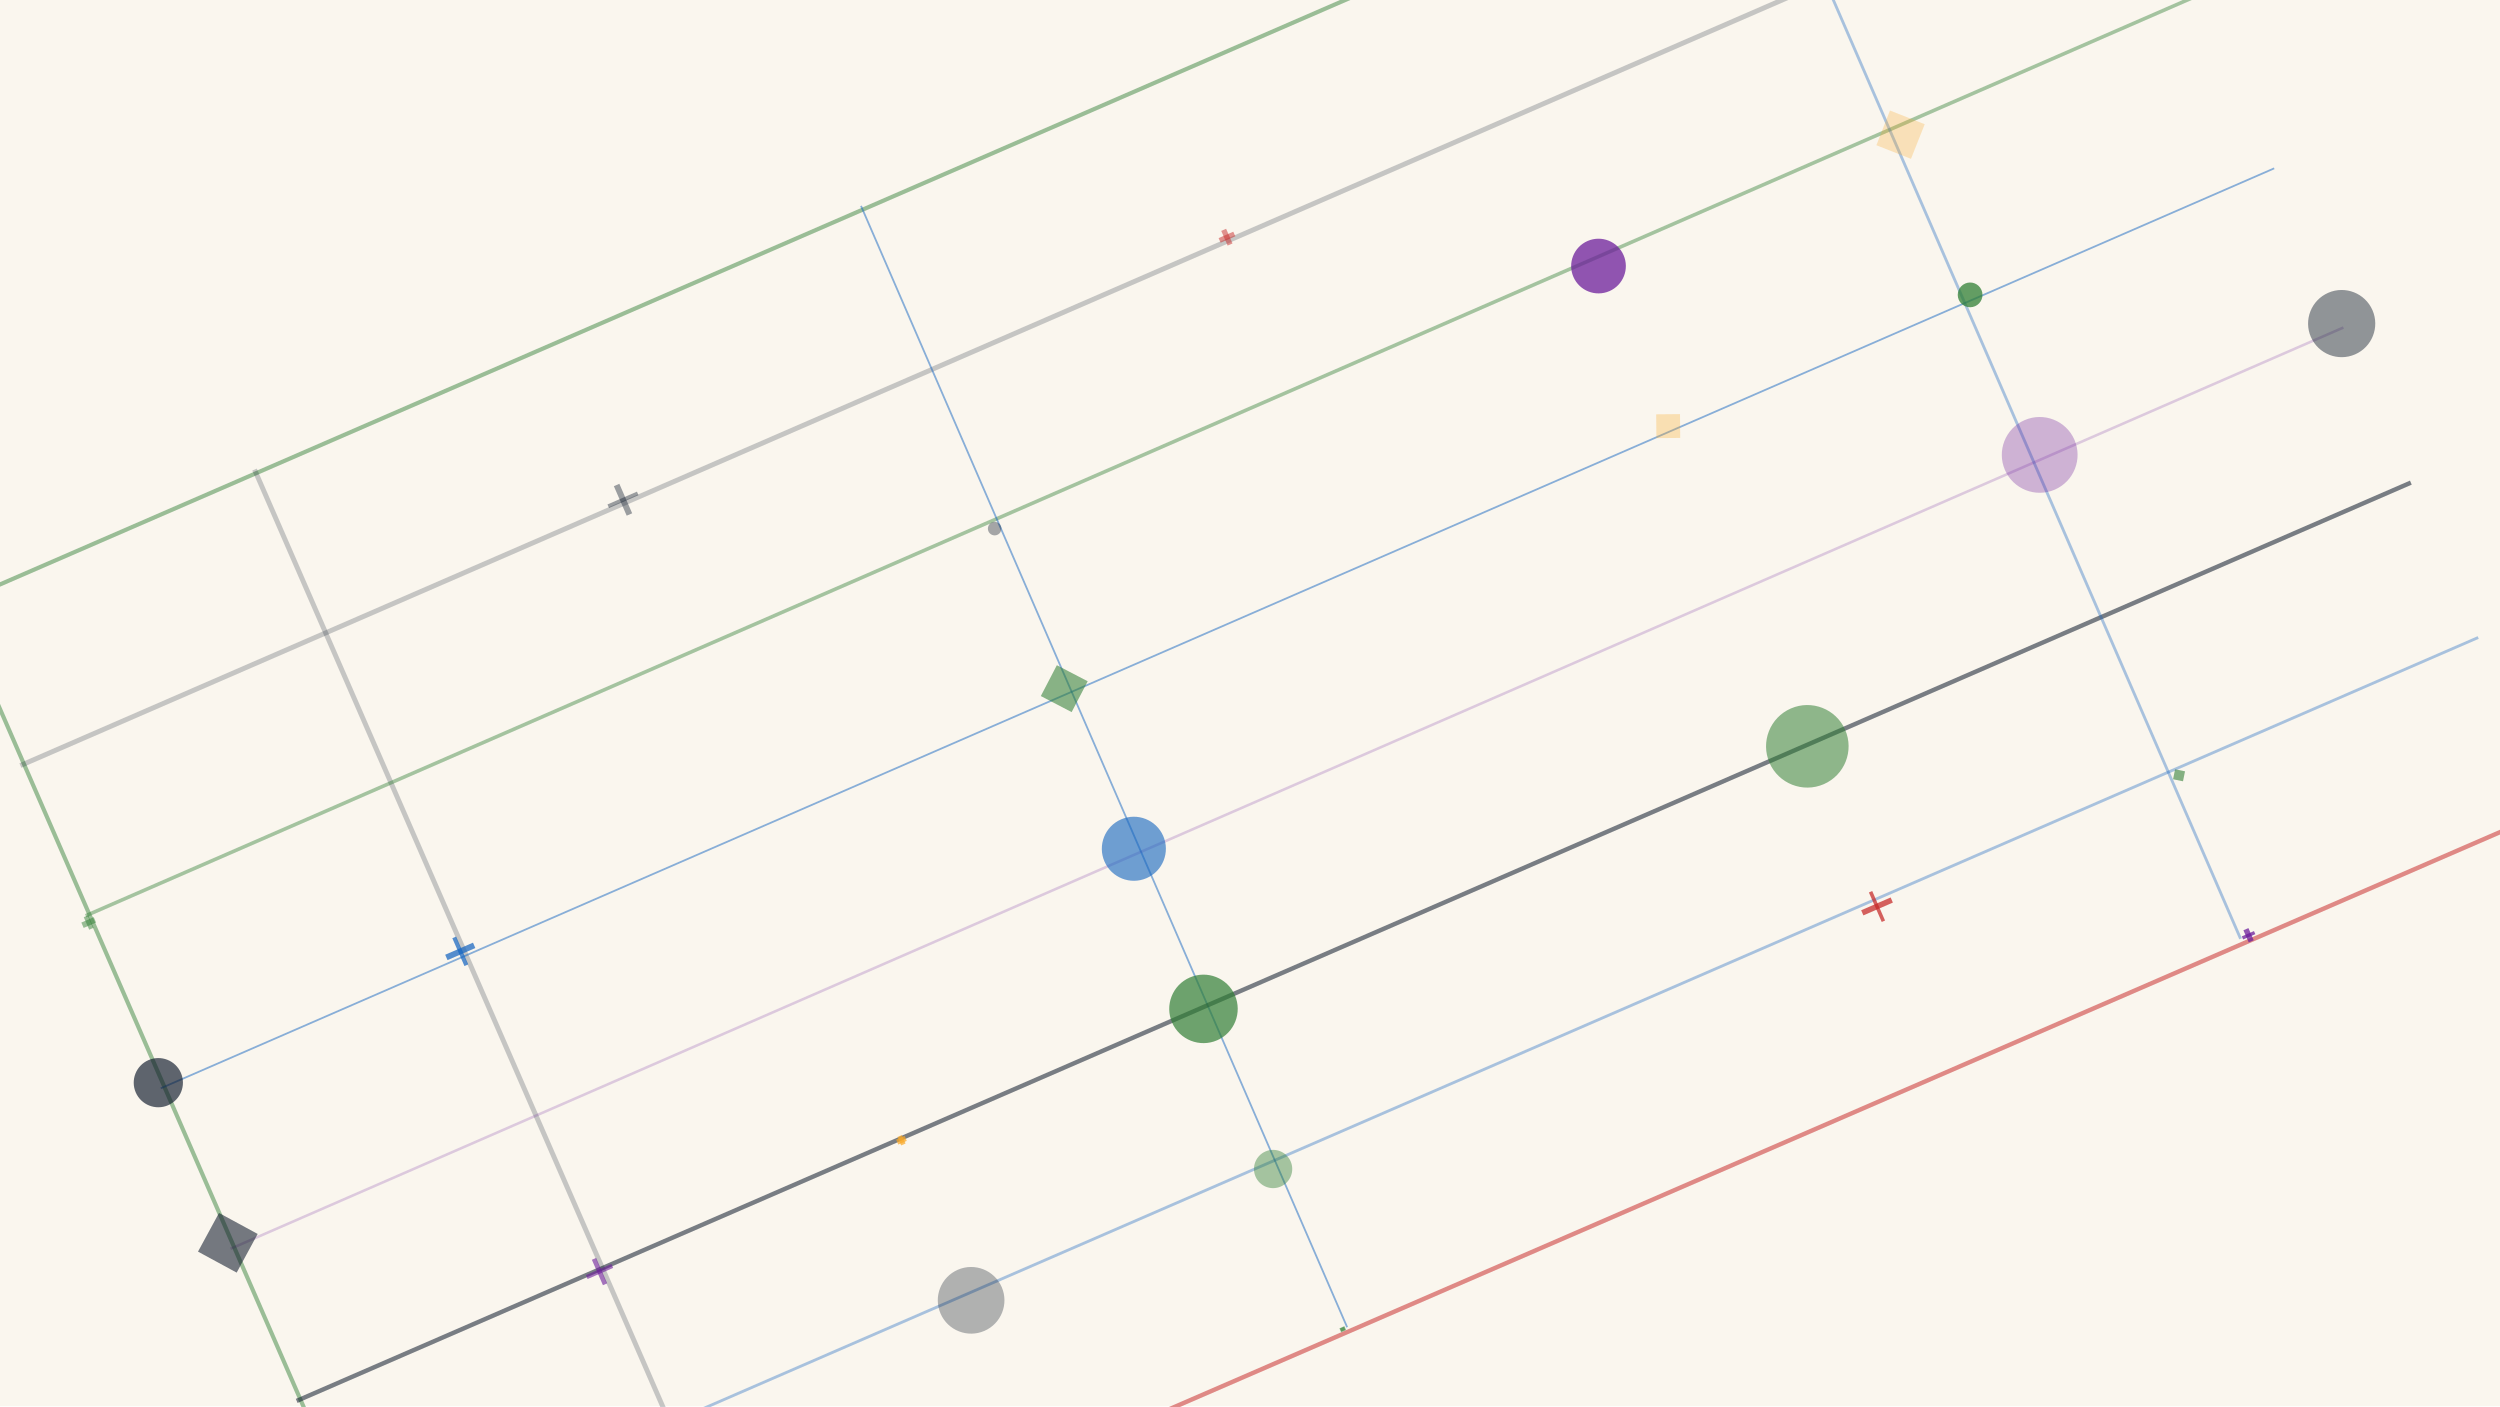
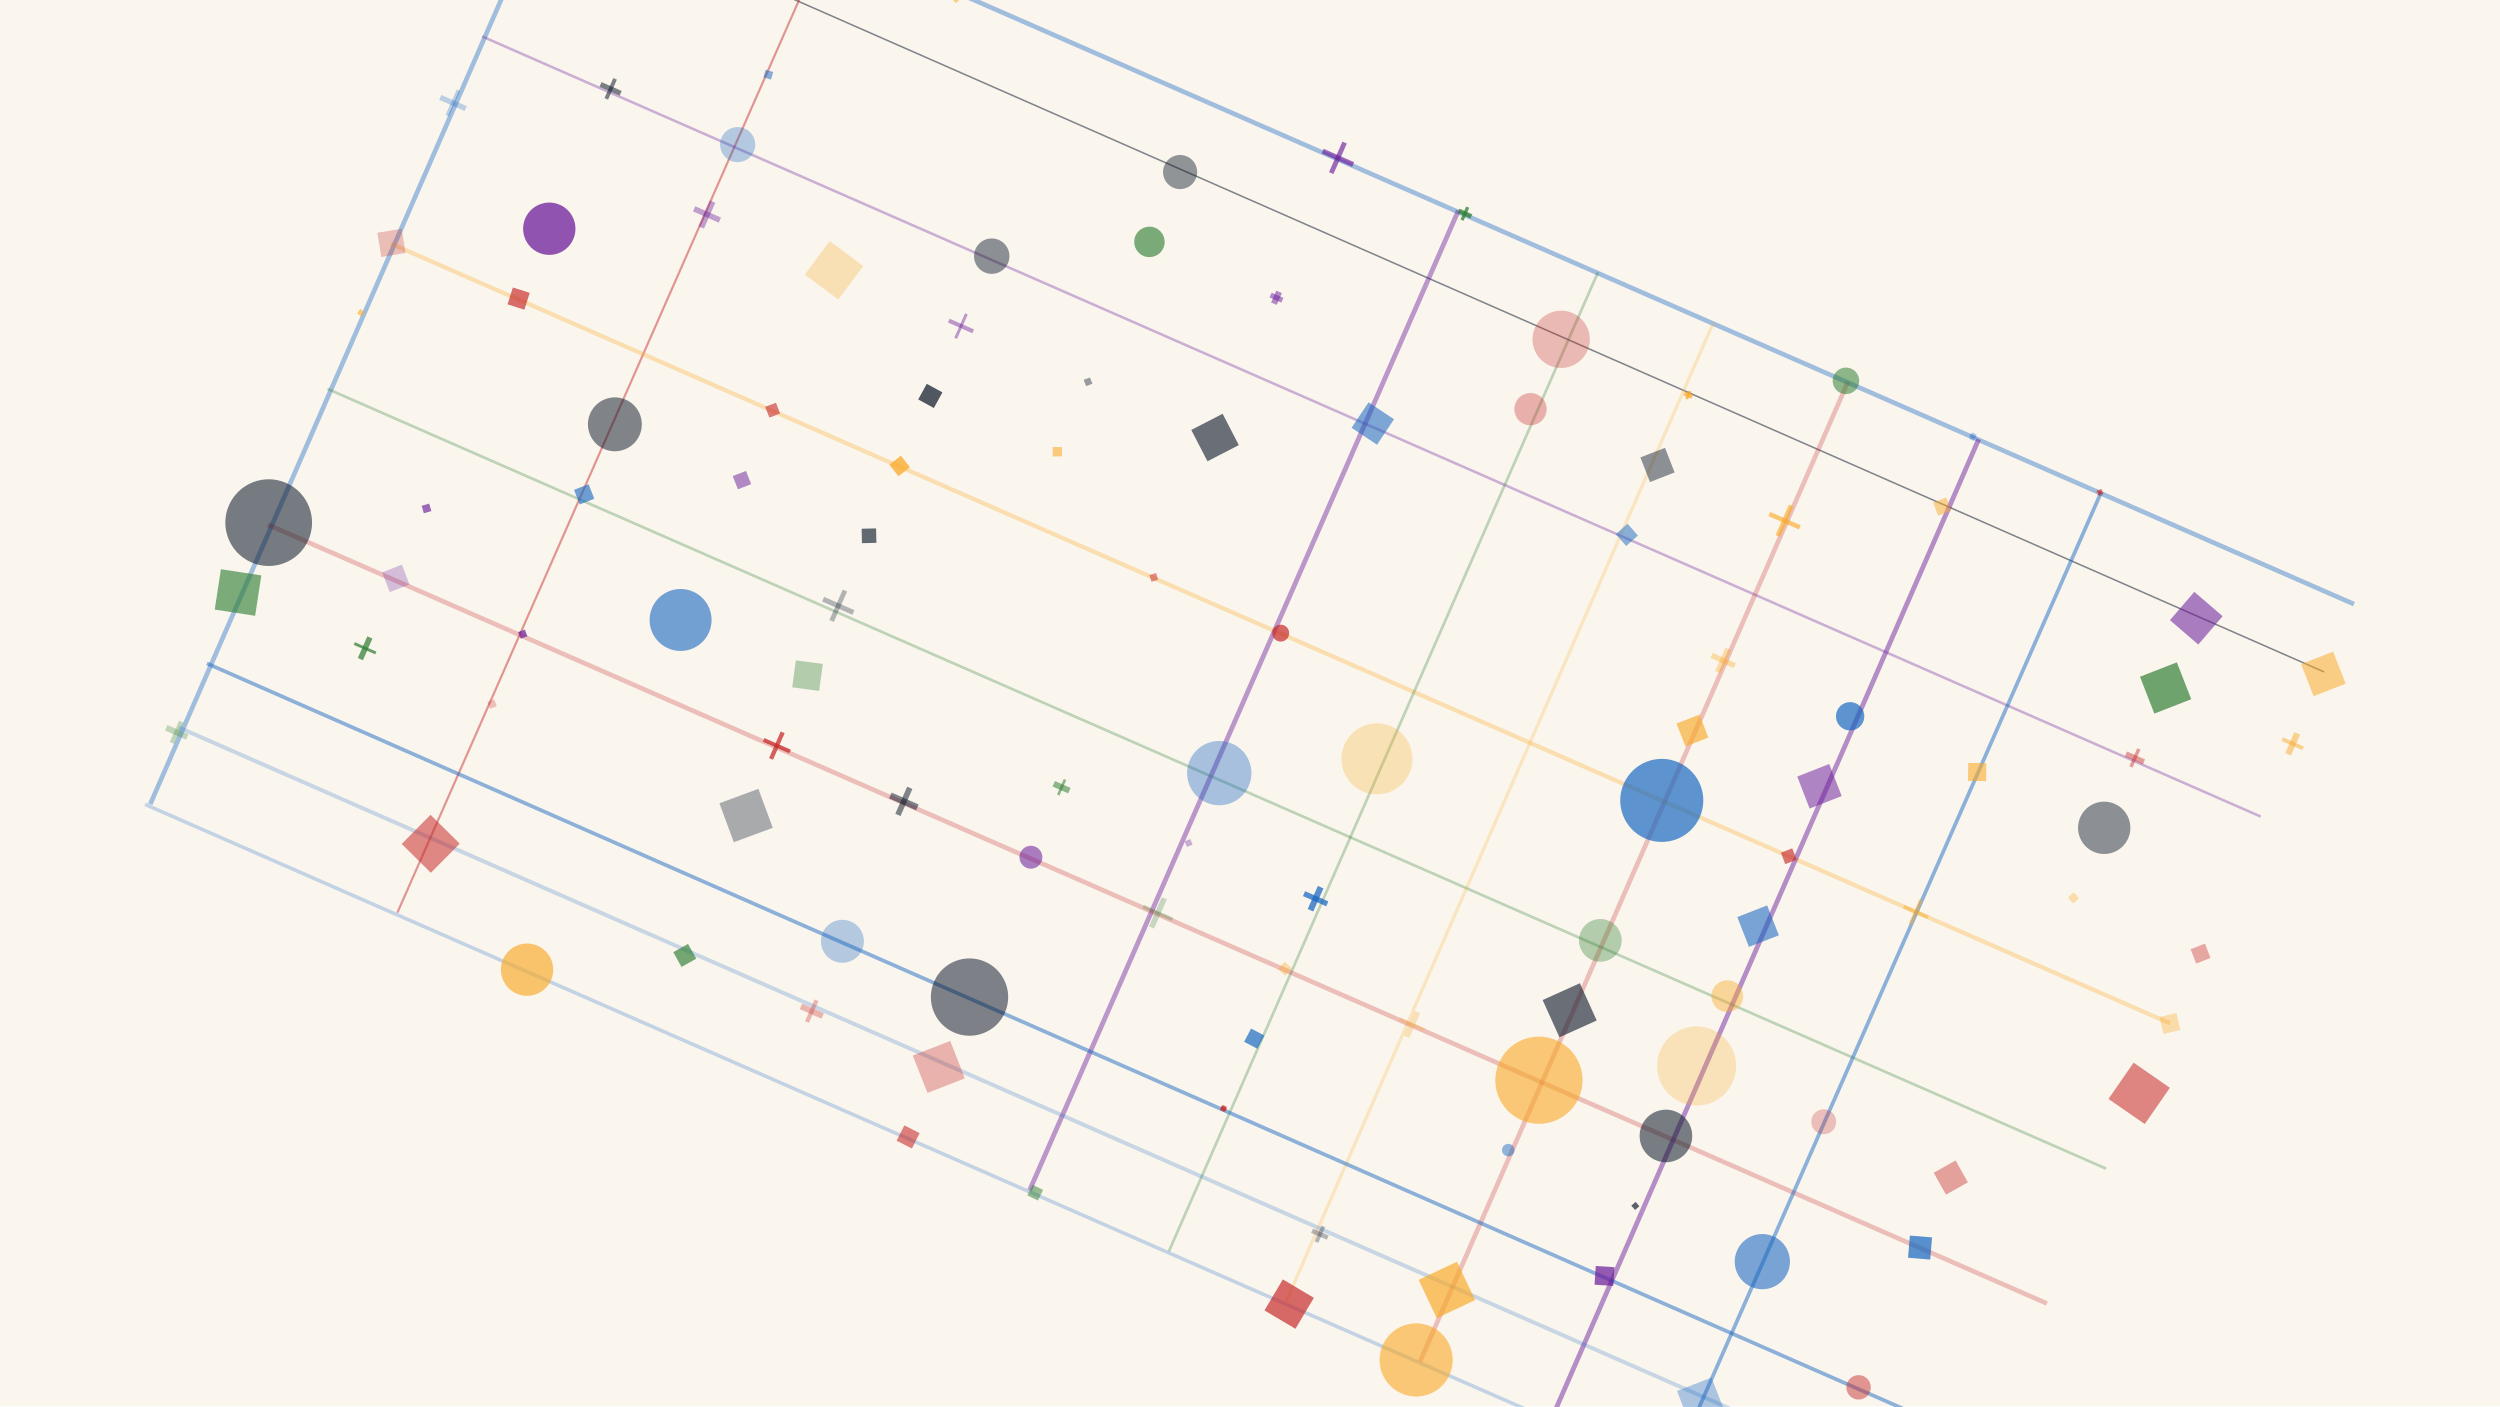
<svg xmlns="http://www.w3.org/2000/svg" viewBox="0 0 1920 1080" width="1920" height="1080">
  <rect width="1920" height="1080" fill="#FAF6EE" />
-   <g transform="rotate(-23.5 960 540)">
-     <line x1="74.88" y1="73.6" x2="1845.12" y2="74.1" stroke="#2E7D32" stroke-width="3.2" opacity="0.47" />
-     <line x1="77.8" y1="70.672" x2="78.0" y2="1009.328" stroke="#2E7D32" stroke-width="3.2" opacity="0.47" />
-     <line x1="74.88" y1="207.4" x2="1845.12" y2="207.8" stroke="#0A1628" stroke-width="3.8" opacity="0.22" />
-     <line x1="330.4" y1="70.672" x2="331.1" y2="1009.328" stroke="#0A1628" stroke-width="3.8" opacity="0.22" />
-     <line x1="74.88" y1="333.2" x2="1845.12" y2="331.8" stroke="#2E7D32" stroke-width="2.8" opacity="0.42" />
-     <line x1="74.88" y1="477.7" x2="1845.12" y2="477.0" stroke="#1565C0" stroke-width="1.4" opacity="0.50" />
-     <line x1="838.3" y1="70.672" x2="837.3" y2="1009.328" stroke="#1565C0" stroke-width="1.4" opacity="0.50" />
-     <line x1="74.88" y1="612.1" x2="1845.12" y2="610.3" stroke="#6A1B9A" stroke-width="2.0" opacity="0.21" />
-     <line x1="74.88" y1="739.5" x2="1845.12" y2="740.2" stroke="#0A1628" stroke-width="3.4" opacity="0.54" />
-     <line x1="74.88" y1="869.3" x2="1845.12" y2="869.9" stroke="#1565C0" stroke-width="2.2" opacity="0.36" />
-     <line x1="1586.3" y1="70.672" x2="1585.5" y2="1009.328" stroke="#1565C0" stroke-width="2.2" opacity="0.36" />
-     <line x1="74.88" y1="1012.0" x2="1845.12" y2="1013.7" stroke="#C62828" stroke-width="3.4" opacity="0.53" />
-     <rect x="69.6" y="65.4" width="10.6" height="10.6" fill="#1565C0" opacity="0.63" transform="rotate(14 74.9 70.7)" />
-     <line x1="69.7" y1="338.9" x2="80.1" y2="338.9" stroke="#2E7D32" stroke-width="4.5" opacity="0.48" />
-     <line x1="74.9" y1="333.6" x2="74.9" y2="344.1" stroke="#2E7D32" stroke-width="3.7" opacity="0.48" />
-     <circle cx="74.9" cy="473.0" r="18.9" fill="#0A1628" opacity="0.65" />
-     <rect x="58.0" y="590.2" width="33.8" height="33.8" fill="#0A1628" opacity="0.56" transform="rotate(52 74.9 607.0)" />
-     <rect x="62.4" y="862.8" width="24.9" height="24.9" fill="#1565C0" opacity="0.48" transform="rotate(38 74.9 875.2)" />
-     <line x1="316.1" y1="473.0" x2="339.4" y2="473.0" stroke="#1565C0" stroke-width="4.5" opacity="0.72" />
-     <line x1="327.8" y1="461.3" x2="327.8" y2="484.6" stroke="#1565C0" stroke-width="3.2" opacity="0.72" />
-     <line x1="317.1" y1="741.1" x2="338.5" y2="741.1" stroke="#6A1B9A" stroke-width="3.3" opacity="0.60" />
-     <line x1="327.8" y1="730.5" x2="327.8" y2="751.8" stroke="#6A1B9A" stroke-width="3.6" opacity="0.60" />
-     <line x1="316.8" y1="1009.3" x2="338.7" y2="1009.3" stroke="#C62828" stroke-width="4.9" opacity="0.57" />
-     <line x1="327.8" y1="998.4" x2="327.8" y2="1020.3" stroke="#C62828" stroke-width="4.3" opacity="0.57" />
-     <line x1="568.3" y1="204.8" x2="593.0" y2="204.8" stroke="#0A1628" stroke-width="3.0" opacity="0.40" />
-     <line x1="580.7" y1="192.4" x2="580.7" y2="217.1" stroke="#0A1628" stroke-width="4.6" opacity="0.40" />
-     <line x1="577.1" y1="741.1" x2="584.2" y2="741.1" stroke="#F9A825" stroke-width="4.2" opacity="0.70" />
-     <line x1="580.7" y1="737.6" x2="580.7" y2="744.7" stroke="#F9A825" stroke-width="3.7" opacity="0.70" />
-     <circle cx="580.7" cy="875.2" r="25.6" fill="#0A1628" opacity="0.31" />
-     <rect x="572.8" y="1001.5" width="15.6" height="15.6" fill="#6A1B9A" opacity="0.33" transform="rotate(12 580.7 1009.3)" />
-     <circle cx="833.6" cy="338.9" r="5.2" fill="#0A1628" opacity="0.36" />
-     <rect x="820.2" y="459.6" width="26.7" height="26.7" fill="#2E7D32" opacity="0.56" transform="rotate(51 833.6 473.0)" />
-     <circle cx="833.6" cy="607.0" r="24.6" fill="#1565C0" opacity="0.61" />
-     <circle cx="833.6" cy="741.1" r="26.3" fill="#2E7D32" opacity="0.69" />
-     <circle cx="833.6" cy="875.2" r="14.7" fill="#2E7D32" opacity="0.42" />
-     <line x1="831.9" y1="1009.3" x2="835.2" y2="1009.3" stroke="#2E7D32" stroke-width="2.5" opacity="0.51" />
-     <line x1="833.6" y1="1007.7" x2="833.6" y2="1011.0" stroke="#2E7D32" stroke-width="4.2" opacity="0.51" />
-     <line x1="1080.3" y1="204.8" x2="1092.6" y2="204.8" stroke="#C62828" stroke-width="3.9" opacity="0.49" />
-     <line x1="1086.4" y1="198.6" x2="1086.4" y2="210.9" stroke="#C62828" stroke-width="4.1" opacity="0.49" />
-     <circle cx="1339.3" cy="338.9" r="21.0" fill="#6A1B9A" opacity="0.74" />
-     <rect x="1330.2" y="463.8" width="18.3" height="18.3" fill="#F9A825" opacity="0.30" transform="rotate(23 1339.3 473.0)" />
-     <circle cx="1339.3" cy="741.1" r="31.7" fill="#2E7D32" opacity="0.53" />
-     <line x1="1327.0" y1="875.2" x2="1351.7" y2="875.2" stroke="#C62828" stroke-width="4.3" opacity="0.73" />
-     <line x1="1339.3" y1="862.9" x2="1339.3" y2="887.6" stroke="#C62828" stroke-width="2.8" opacity="0.73" />
-     <line x1="1583.6" y1="204.8" x2="1600.9" y2="204.8" stroke="#6A1B9A" stroke-width="3.7" opacity="0.32" />
-     <line x1="1592.2" y1="196.1" x2="1592.2" y2="213.4" stroke="#6A1B9A" stroke-width="2.6" opacity="0.32" />
-     <polygon points="1592.2,318.6 1612.5,338.9 1592.2,359.1 1572.0,338.9" fill="#F9A825" opacity="0.27" />
-     <circle cx="1592.2" cy="473.0" r="9.5" fill="#2E7D32" opacity="0.74" />
-     <circle cx="1592.2" cy="607.0" r="29.1" fill="#6A1B9A" opacity="0.31" />
-     <rect x="1588.4" y="871.4" width="7.8" height="7.8" fill="#2E7D32" opacity="0.58" transform="rotate(35 1592.2 875.2)" />
-     <line x1="1587.1" y1="1009.3" x2="1597.3" y2="1009.3" stroke="#6A1B9A" stroke-width="2.6" opacity="0.74" />
-     <line x1="1592.2" y1="1004.2" x2="1592.2" y2="1014.4" stroke="#6A1B9A" stroke-width="4.2" opacity="0.74" />
-     <circle cx="1845.1" cy="70.7" r="14.6" fill="#C62828" opacity="0.69" />
-     <circle cx="1845.1" cy="204.8" r="25.1" fill="#1565C0" opacity="0.55" />
-     <circle cx="1845.1" cy="607.0" r="25.8" fill="#0A1628" opacity="0.44" />
+   <g transform="rotate(23.7 960 540)">
+     <line x1="214.244" y1="131.1" x2="1705.756" y2="129.6" stroke="#1565C0" stroke-width="3.6" opacity="0.39" />
+     <line x1="215.9" y1="129.433" x2="217.8" y2="950.567" stroke="#1565C0" stroke-width="3.6" opacity="0.39" />
+     <line x1="214.244" y1="185.8" x2="1705.756" y2="186.5" stroke="#0A1628" stroke-width="1.2" opacity="0.51" />
+     <line x1="425.9" y1="129.433" x2="425.1" y2="950.567" stroke="#C62828" stroke-width="1.7" opacity="0.47" />
+     <line x1="214.244" y1="308.2" x2="1705.756" y2="307.8" stroke="#6A1B9A" stroke-width="2.0" opacity="0.33" />
+     <line x1="214.244" y1="482.1" x2="1705.756" y2="481.2" stroke="#F9A825" stroke-width="3.3" opacity="0.31" />
+     <line x1="954.5" y1="129.433" x2="955.4" y2="950.567" stroke="#6A1B9A" stroke-width="3.7" opacity="0.44" />
+     <line x1="214.244" y1="603.8" x2="1705.756" y2="603.1" stroke="#2E7D32" stroke-width="2.1" opacity="0.30" />
+     <line x1="1071.7" y1="129.433" x2="1072.2" y2="950.567" stroke="#2E7D32" stroke-width="2.1" opacity="0.30" />
+     <line x1="1168.4" y1="129.433" x2="1170.1" y2="950.567" stroke="#F9A825" stroke-width="2.6" opacity="0.22" />
+     <line x1="214.244" y1="717.7" x2="1705.756" y2="716.2" stroke="#C62828" stroke-width="3.6" opacity="0.27" />
+     <line x1="1281.3" y1="129.433" x2="1282.8" y2="950.567" stroke="#C62828" stroke-width="3.6" opacity="0.27" />
+     <line x1="1391.0" y1="129.433" x2="1393.0" y2="950.567" stroke="#6A1B9A" stroke-width="3.7" opacity="0.48" />
+     <line x1="214.244" y1="834.1" x2="1705.756" y2="834.6" stroke="#1565C0" stroke-width="2.9" opacity="0.48" />
+     <line x1="1493.5" y1="129.433" x2="1493.2" y2="950.567" stroke="#1565C0" stroke-width="2.9" opacity="0.48" />
+     <line x1="214.244" y1="887.8" x2="1705.756" y2="888.0" stroke="#1565C0" stroke-width="3.1" opacity="0.22" />
+     <line x1="214.244" y1="952.3" x2="1705.756" y2="951.2" stroke="#1565C0" stroke-width="2.8" opacity="0.24" />
+     <line x1="202.0" y1="246.7" x2="226.5" y2="246.7" stroke="#C62828" stroke-width="4.7" opacity="0.37" />
+     <line x1="214.2" y1="234.5" x2="214.2" y2="259.0" stroke="#C62828" stroke-width="4.2" opacity="0.37" />
+     <line x1="203.6" y1="364.0" x2="224.9" y2="364.0" stroke="#1565C0" stroke-width="4.1" opacity="0.27" />
+     <line x1="214.2" y1="353.4" x2="214.2" y2="374.7" stroke="#1565C0" stroke-width="3.0" opacity="0.27" />
+     <rect x="204.8" y="471.9" width="18.9" height="18.9" fill="#C62828" opacity="0.28" transform="rotate(57 214.2 481.3)" />
+     <rect x="212.1" y="537.8" width="4.3" height="4.3" fill="#F9A825" opacity="0.55" transform="rotate(11 214.2 540.0)" />
+     <circle cx="214.2" cy="716.0" r="33.3" fill="#0A1628" opacity="0.55" />
+     <rect x="198.5" y="758.9" width="31.4" height="31.4" fill="#2E7D32" opacity="0.62" transform="rotate(75 214.2 774.6)" />
+     <line x1="205.4" y1="891.9" x2="223.1" y2="891.9" stroke="#2E7D32" stroke-width="4.6" opacity="0.28" />
+     <line x1="214.2" y1="883.0" x2="214.2" y2="900.8" stroke="#2E7D32" stroke-width="3.7" opacity="0.28" />
+     <line x1="318.6" y1="129.4" x2="323.0" y2="129.4" stroke="#6A1B9A" stroke-width="4.5" opacity="0.37" />
+     <line x1="320.8" y1="127.2" x2="320.8" y2="131.6" stroke="#6A1B9A" stroke-width="2.7" opacity="0.37" />
+     <polygon points="320.8,171.6 337.2,188.1 320.8,204.6 304.3,188.1" fill="#C62828" opacity="0.34" />
+     <line x1="312.3" y1="305.4" x2="329.2" y2="305.4" stroke="#0A1628" stroke-width="3.9" opacity="0.53" />
+     <line x1="320.8" y1="297.0" x2="320.8" y2="313.8" stroke="#0A1628" stroke-width="3.0" opacity="0.53" />
+     <circle cx="320.8" cy="422.7" r="20.1" fill="#6A1B9A" opacity="0.74" />
+     <rect x="314.0" y="474.5" width="13.6" height="13.6" fill="#C62828" opacity="0.67" transform="rotate(84 320.8 481.3)" />
+     <rect x="317.8" y="654.3" width="6.0" height="6.0" fill="#6A1B9A" opacity="0.65" transform="rotate(50 320.8 657.3)" />
+     <polygon points="320.8,704.4 332.3,716.0 320.8,727.5 309.3,716.0" fill="#6A1B9A" opacity="0.26" />
+     <line x1="311.7" y1="774.6" x2="329.8" y2="774.6" stroke="#2E7D32" stroke-width="2.3" opacity="0.71" />
+     <line x1="320.8" y1="765.5" x2="320.8" y2="783.7" stroke="#2E7D32" stroke-width="4.3" opacity="0.71" />
+     <polygon points="427.3,126.3 430.4,129.4 427.3,132.6 424.2,129.4" fill="#F9A825" opacity="0.55" />
+     <rect x="424.3" y="243.7" width="6.1" height="6.1" fill="#1565C0" opacity="0.51" transform="rotate(83 427.3 246.7)" />
+     <circle cx="427.3" cy="305.4" r="13.5" fill="#1565C0" opacity="0.31" />
+     <line x1="416.5" y1="364.0" x2="438.1" y2="364.0" stroke="#6A1B9A" stroke-width="4.3" opacity="0.40" />
+     <line x1="427.3" y1="353.2" x2="427.3" y2="374.9" stroke="#6A1B9A" stroke-width="4.5" opacity="0.40" />
+     <circle cx="427.3" cy="540.0" r="20.7" fill="#0A1628" opacity="0.51" />
+     <polygon points="427.3,590.2 435.8,598.7 427.3,607.2 418.8,598.7" fill="#1565C0" opacity="0.61" />
+     <polygon points="427.3,712.1 431.2,716.0 427.3,719.8 423.4,716.0" fill="#6A1B9A" opacity="0.71" />
+     <polygon points="427.3,770.6 431.3,774.6 427.3,778.6 423.3,774.6" fill="#C62828" opacity="0.26" />
+     <rect x="411.5" y="876.1" width="31.5" height="31.5" fill="#C62828" opacity="0.54" transform="rotate(21 427.3 891.9)" />
+     <rect x="527.0" y="122.6" width="13.7" height="13.7" fill="#F9A825" opacity="0.53" transform="rotate(26 533.9 129.4)" />
+     <rect x="517.8" y="348.0" width="32.1" height="32.1" fill="#F9A825" opacity="0.29" transform="rotate(13 533.9 364.0)" />
+     <polygon points="533.9,475.1 540.1,481.3 533.9,487.6 527.6,481.3" fill="#C62828" opacity="0.60" />
+     <polygon points="533.9,532.3 541.6,540.0 533.9,547.7 526.1,540.0" fill="#6A1B9A" opacity="0.51" />
+     <circle cx="533.9" cy="657.3" r="23.8" fill="#1565C0" opacity="0.59" />
+     <circle cx="533.9" cy="950.6" r="20.1" fill="#F9A825" opacity="0.65" />
+     <circle cx="640.4" cy="305.4" r="13.6" fill="#0A1628" opacity="0.46" />
+     <line x1="630.1" y1="364.0" x2="650.6" y2="364.0" stroke="#6A1B9A" stroke-width="3.2" opacity="0.43" />
+     <line x1="640.4" y1="353.8" x2="640.4" y2="374.3" stroke="#6A1B9A" stroke-width="2.3" opacity="0.43" />
+     <rect x="633.5" y="415.8" width="13.7" height="13.7" fill="#0A1628" opacity="0.71" transform="rotate(5 640.4 422.7)" />
+     <rect x="634.8" y="475.7" width="11.3" height="11.3" fill="#F9A825" opacity="0.75" transform="rotate(28 640.4 481.3)" />
+     <rect x="634.8" y="534.4" width="11.1" height="11.1" fill="#0A1628" opacity="0.63" transform="rotate(65 640.4 540.0)" />
+     <line x1="627.7" y1="598.7" x2="653.1" y2="598.7" stroke="#0A1628" stroke-width="3.9" opacity="0.30" />
+     <line x1="640.4" y1="585.9" x2="640.4" y2="611.4" stroke="#0A1628" stroke-width="3.7" opacity="0.30" />
+     <rect x="629.9" y="646.9" width="20.9" height="20.9" fill="#2E7D32" opacity="0.35" transform="rotate(74 640.4 657.3)" />
+     <line x1="629.3" y1="716.0" x2="651.5" y2="716.0" stroke="#C62828" stroke-width="3.1" opacity="0.73" />
+     <line x1="640.4" y1="704.8" x2="640.4" y2="727.1" stroke="#C62828" stroke-width="3.3" opacity="0.73" />
+     <rect x="624.4" y="758.7" width="31.9" height="31.9" fill="#0A1628" opacity="0.34" transform="rotate(46 640.4 774.6)" />
+     <rect x="633.9" y="885.4" width="13.0" height="13.0" fill="#2E7D32" opacity="0.66" transform="rotate(37 640.4 891.9)" />
+     <circle cx="746.9" cy="188.1" r="13.1" fill="#0A1628" opacity="0.44" />
+     <circle cx="746.9" cy="246.7" r="11.7" fill="#2E7D32" opacity="0.63" />
+     <polygon points="746.9,360.4 750.6,364.0 746.9,367.7 743.2,364.0" fill="#0A1628" opacity="0.41" />
+     <rect x="743.3" y="419.1" width="7.2" height="7.2" fill="#F9A825" opacity="0.57" transform="rotate(66 746.9 422.7)" />
+     <line x1="735.6" y1="716.0" x2="758.3" y2="716.0" stroke="#0A1628" stroke-width="4.9" opacity="0.51" />
+     <line x1="746.9" y1="704.6" x2="746.9" y2="727.3" stroke="#0A1628" stroke-width="4.4" opacity="0.51" />
+     <circle cx="746.9" cy="833.3" r="16.5" fill="#1565C0" opacity="0.31" />
+     <line x1="737.8" y1="891.9" x2="756.1" y2="891.9" stroke="#C62828" stroke-width="4.6" opacity="0.32" />
+     <line x1="746.9" y1="882.8" x2="746.9" y2="901.0" stroke="#C62828" stroke-width="3.3" opacity="0.32" />
+     <line x1="840.7" y1="129.4" x2="866.3" y2="129.4" stroke="#6A1B9A" stroke-width="3.9" opacity="0.64" />
+     <line x1="853.5" y1="116.6" x2="853.5" y2="142.2" stroke="#6A1B9A" stroke-width="3.7" opacity="0.64" />
+     <line x1="848.5" y1="246.7" x2="858.4" y2="246.7" stroke="#6A1B9A" stroke-width="4.0" opacity="0.50" />
+     <line x1="853.5" y1="241.8" x2="853.5" y2="251.7" stroke="#6A1B9A" stroke-width="4.7" opacity="0.50" />
+     <rect x="839.9" y="350.5" width="27.1" height="27.1" fill="#0A1628" opacity="0.60" transform="rotate(39 853.5 364.0)" />
+     <rect x="850.8" y="478.6" width="5.4" height="5.4" fill="#C62828" opacity="0.51" transform="rotate(49 853.5 481.3)" />
+     <line x1="846.9" y1="657.3" x2="860.0" y2="657.3" stroke="#2E7D32" stroke-width="4.6" opacity="0.54" />
+     <line x1="853.5" y1="650.8" x2="853.5" y2="663.8" stroke="#2E7D32" stroke-width="2.1" opacity="0.54" />
+     <circle cx="853.5" cy="716.0" r="8.8" fill="#6A1B9A" opacity="0.56" />
+     <circle cx="853.5" cy="833.3" r="29.7" fill="#0A1628" opacity="0.52" />
+     <polygon points="853.5,870.1 875.3,891.9 853.5,913.7 831.6,891.9" fill="#C62828" opacity="0.33" />
+     <rect x="846.9" y="944.0" width="13.2" height="13.2" fill="#C62828" opacity="0.58" transform="rotate(3 853.5 950.6)" />
+     <line x1="954.6" y1="129.4" x2="965.4" y2="129.4" stroke="#2E7D32" stroke-width="3.6" opacity="0.74" />
+     <line x1="960.0" y1="124.0" x2="960.0" y2="134.9" stroke="#2E7D32" stroke-width="2.6" opacity="0.74" />
+     <rect x="948.3" y="293.7" width="23.5" height="23.5" fill="#1565C0" opacity="0.55" transform="rotate(10 960.0 305.4)" />
+     <circle cx="960.0" cy="481.3" r="6.5" fill="#C62828" opacity="0.70" />
+     <circle cx="960.0" cy="598.7" r="24.7" fill="#1565C0" opacity="0.37" />
+     <polygon points="960.0,654.0 963.3,657.3 960.0,660.6 956.7,657.3" fill="#6A1B9A" opacity="0.34" />
+     <line x1="947.7" y1="716.0" x2="972.3" y2="716.0" stroke="#2E7D32" stroke-width="2.9" opacity="0.25" />
+     <line x1="960.0" y1="703.7" x2="960.0" y2="728.2" stroke="#2E7D32" stroke-width="4.3" opacity="0.25" />
+     <rect x="955.5" y="946.0" width="9.1" height="9.1" fill="#2E7D32" opacity="0.49" transform="rotate(2 960.0 950.6)" />
+     <circle cx="1066.5" cy="188.1" r="22.0" fill="#C62828" opacity="0.30" />
+     <circle cx="1066.5" cy="246.7" r="12.4" fill="#C62828" opacity="0.34" />
+     <circle cx="1066.5" cy="540.0" r="27.3" fill="#F9A825" opacity="0.28" />
+     <line x1="1056.8" y1="657.3" x2="1076.3" y2="657.3" stroke="#1565C0" stroke-width="4.1" opacity="0.72" />
+     <line x1="1066.5" y1="647.6" x2="1066.5" y2="667.0" stroke="#1565C0" stroke-width="4.7" opacity="0.72" />
+     <rect x="1062.7" y="712.2" width="7.6" height="7.6" fill="#F9A825" opacity="0.37" transform="rotate(18 1066.5 716.0)" />
+     <rect x="1060.8" y="768.9" width="11.5" height="11.5" fill="#1565C0" opacity="0.68" transform="rotate(4 1066.5 774.6)" />
+     <line x1="1064.3" y1="833.3" x2="1068.8" y2="833.3" stroke="#C62828" stroke-width="2.7" opacity="0.67" />
+     <line x1="1066.5" y1="831.0" x2="1066.5" y2="835.5" stroke="#C62828" stroke-width="3.6" opacity="0.67" />
+     <line x1="1169.7" y1="188.1" x2="1176.4" y2="188.1" stroke="#F9A825" stroke-width="3.2" opacity="0.71" />
+     <line x1="1173.1" y1="184.7" x2="1173.1" y2="191.4" stroke="#F9A825" stroke-width="2.4" opacity="0.71" />
+     <rect x="1162.9" y="236.6" width="20.3" height="20.3" fill="#0A1628" opacity="0.46" transform="rotate(45 1173.1 246.7)" />
+     <rect x="1167.0" y="299.3" width="12.1" height="12.1" fill="#1565C0" opacity="0.49" transform="rotate(25 1173.1 305.4)" />
+     <line x1="1162.6" y1="716.0" x2="1183.5" y2="716.0" stroke="#F9A825" stroke-width="2.8" opacity="0.27" />
+     <line x1="1173.1" y1="705.5" x2="1173.1" y2="726.4" stroke="#F9A825" stroke-width="4.7" opacity="0.27" />
+     <line x1="1166.5" y1="891.9" x2="1179.7" y2="891.9" stroke="#0A1628" stroke-width="3.6" opacity="0.29" />
+     <line x1="1173.1" y1="885.3" x2="1173.1" y2="898.5" stroke="#0A1628" stroke-width="3.1" opacity="0.29" />
+     <rect x="1159.2" y="936.7" width="27.7" height="27.7" fill="#C62828" opacity="0.69" transform="rotate(7 1173.1 950.6)" />
+     <circle cx="1279.6" cy="129.4" r="10.2" fill="#2E7D32" opacity="0.54" />
+     <line x1="1266.8" y1="246.7" x2="1292.4" y2="246.7" stroke="#F9A825" stroke-width="3.5" opacity="0.63" />
+     <line x1="1279.6" y1="234.0" x2="1279.6" y2="259.5" stroke="#F9A825" stroke-width="3.8" opacity="0.63" />
+     <line x1="1269.9" y1="364.0" x2="1289.3" y2="364.0" stroke="#F9A825" stroke-width="4.2" opacity="0.36" />
+     <line x1="1279.6" y1="354.3" x2="1279.6" y2="373.8" stroke="#F9A825" stroke-width="4.7" opacity="0.36" />
+     <polygon points="1279.6,409.3 1293.0,422.7 1279.6,436.1 1266.2,422.7" fill="#F9A825" opacity="0.64" />
+     <circle cx="1279.6" cy="481.3" r="31.9" fill="#1565C0" opacity="0.68" />
+     <circle cx="1279.6" cy="598.7" r="16.4" fill="#2E7D32" opacity="0.35" />
+     <rect x="1263.9" y="641.6" width="31.4" height="31.4" fill="#0A1628" opacity="0.60" transform="rotate(42 1279.6 657.3)" />
+     <circle cx="1279.6" cy="716.0" r="33.5" fill="#F9A825" opacity="0.60" />
+     <circle cx="1279.6" cy="774.6" r="4.8" fill="#1565C0" opacity="0.47" />
+     <rect x="1263.3" y="875.6" width="32.6" height="32.6" fill="#F9A825" opacity="0.67" transform="rotate(41 1279.6 891.9)" />
+     <circle cx="1279.6" cy="950.6" r="28.1" fill="#F9A825" opacity="0.60" />
+     <line x1="1383.4" y1="129.4" x2="1388.9" y2="129.4" stroke="#1565C0" stroke-width="2.3" opacity="0.29" />
+     <line x1="1386.1" y1="126.7" x2="1386.1" y2="132.2" stroke="#1565C0" stroke-width="3.9" opacity="0.29" />
+     <polygon points="1386.1,180.4 1393.8,188.1 1386.1,195.8 1378.5,188.1" fill="#F9A825" opacity="0.47" />
+     <circle cx="1386.1" cy="364.0" r="10.9" fill="#1565C0" opacity="0.68" />
+     <polygon points="1386.1,404.0 1404.8,422.7 1386.1,441.4 1367.5,422.7" fill="#6A1B9A" opacity="0.52" />
+     <polygon points="1386.1,474.7 1392.8,481.3 1386.1,488.0 1379.5,481.3" fill="#C62828" opacity="0.64" />
+     <polygon points="1386.1,522.6 1403.6,540.0 1386.1,557.4 1368.7,540.0" fill="#1565C0" opacity="0.57" />
+     <circle cx="1386.1" cy="598.7" r="12.2" fill="#F9A825" opacity="0.42" />
+     <circle cx="1386.1" cy="657.3" r="30.4" fill="#F9A825" opacity="0.26" />
+     <circle cx="1386.1" cy="716.0" r="20.2" fill="#0A1628" opacity="0.54" />
+     <rect x="1384.0" y="772.4" width="4.4" height="4.4" fill="#0A1628" opacity="0.66" transform="rotate(25 1386.1 774.6)" />
+     <rect x="1379.0" y="826.1" width="14.4" height="14.4" fill="#6A1B9A" opacity="0.71" transform="rotate(70 1386.1 833.3)" />
+     <line x1="1490.1" y1="129.4" x2="1495.2" y2="129.4" stroke="#C62828" stroke-width="2.3" opacity="0.57" />
+     <line x1="1492.7" y1="126.9" x2="1492.7" y2="132.0" stroke="#C62828" stroke-width="2.0" opacity="0.57" />
+     <rect x="1485.7" y="357.1" width="13.9" height="13.9" fill="#F9A825" opacity="0.58" transform="rotate(67 1492.7 364.0)" />
+     <line x1="1482.5" y1="481.3" x2="1502.9" y2="481.3" stroke="#F9A825" stroke-width="2.8" opacity="0.45" />
+     <line x1="1492.7" y1="471.1" x2="1492.7" y2="491.6" stroke="#F9A825" stroke-width="2.9" opacity="0.45" />
+     <circle cx="1492.7" cy="657.3" r="9.6" fill="#C62828" opacity="0.27" />
+     <circle cx="1492.7" cy="774.6" r="21.2" fill="#1565C0" opacity="0.57" />
+     <polygon points="1492.7,871.8 1512.8,891.9 1492.7,912.0 1472.6,891.9" fill="#1565C0" opacity="0.34" />
+     <circle cx="1492.7" cy="950.6" r="18.0" fill="#0A1628" opacity="0.30" />
+     <rect x="1584.9" y="173.8" width="28.7" height="28.7" fill="#6A1B9A" opacity="0.56" transform="rotate(17 1599.2 188.1)" />
+     <polygon points="1599.2,225.2 1620.7,246.7 1599.2,268.2 1577.7,246.7" fill="#2E7D32" opacity="0.68" />
+     <line x1="1591.7" y1="305.4" x2="1606.8" y2="305.4" stroke="#C62828" stroke-width="4.2" opacity="0.44" />
+     <line x1="1599.2" y1="297.8" x2="1599.2" y2="312.9" stroke="#C62828" stroke-width="2.7" opacity="0.44" />
+     <circle cx="1599.2" cy="364.0" r="20.1" fill="#0A1628" opacity="0.46" />
+     <rect x="1596.2" y="419.7" width="6.1" height="6.1" fill="#F9A825" opacity="0.34" transform="rotate(25 1599.2 422.7)" />
+     <rect x="1589.6" y="647.6" width="19.3" height="19.3" fill="#C62828" opacity="0.42" transform="rotate(37 1599.2 657.3)" />
+     <rect x="1590.7" y="707.4" width="17.1" height="17.1" fill="#1565C0" opacity="0.71" transform="rotate(71 1599.2 716.0)" />
+     <circle cx="1599.2" cy="833.3" r="9.4" fill="#C62828" opacity="0.47" />
+     <rect x="1586.9" y="879.6" width="24.7" height="24.7" fill="#6A1B9A" opacity="0.45" transform="rotate(82 1599.2 891.9)" />
+     <polygon points="1705.8,169.4 1724.5,188.1 1705.8,206.8 1687.1,188.1" fill="#F9A825" opacity="0.53" />
+     <line x1="1697.0" y1="246.7" x2="1714.5" y2="246.7" stroke="#F9A825" stroke-width="3.0" opacity="0.48" />
+     <line x1="1705.8" y1="238.0" x2="1705.8" y2="255.5" stroke="#F9A825" stroke-width="4.8" opacity="0.48" />
+     <polygon points="1705.8,414.3 1714.1,422.7 1705.8,431.1 1697.4,422.7" fill="#C62828" opacity="0.38" />
+     <rect x="1699.1" y="474.6" width="13.4" height="13.4" fill="#F9A825" opacity="0.34" transform="rotate(53 1705.8 481.3)" />
+     <rect x="1688.8" y="523.0" width="33.9" height="33.9" fill="#C62828" opacity="0.55" transform="rotate(11 1705.8 540.0)" />
+     <rect x="1697.0" y="824.5" width="17.6" height="17.6" fill="#6A1B9A" opacity="0.54" transform="rotate(54 1705.8 833.3)" />
+     <line x1="1702.5" y1="891.9" x2="1709.0" y2="891.9" stroke="#1565C0" stroke-width="2.9" opacity="0.30" />
+     <line x1="1705.8" y1="888.6" x2="1705.8" y2="895.2" stroke="#1565C0" stroke-width="2.3" opacity="0.30" />
  </g>
</svg>
